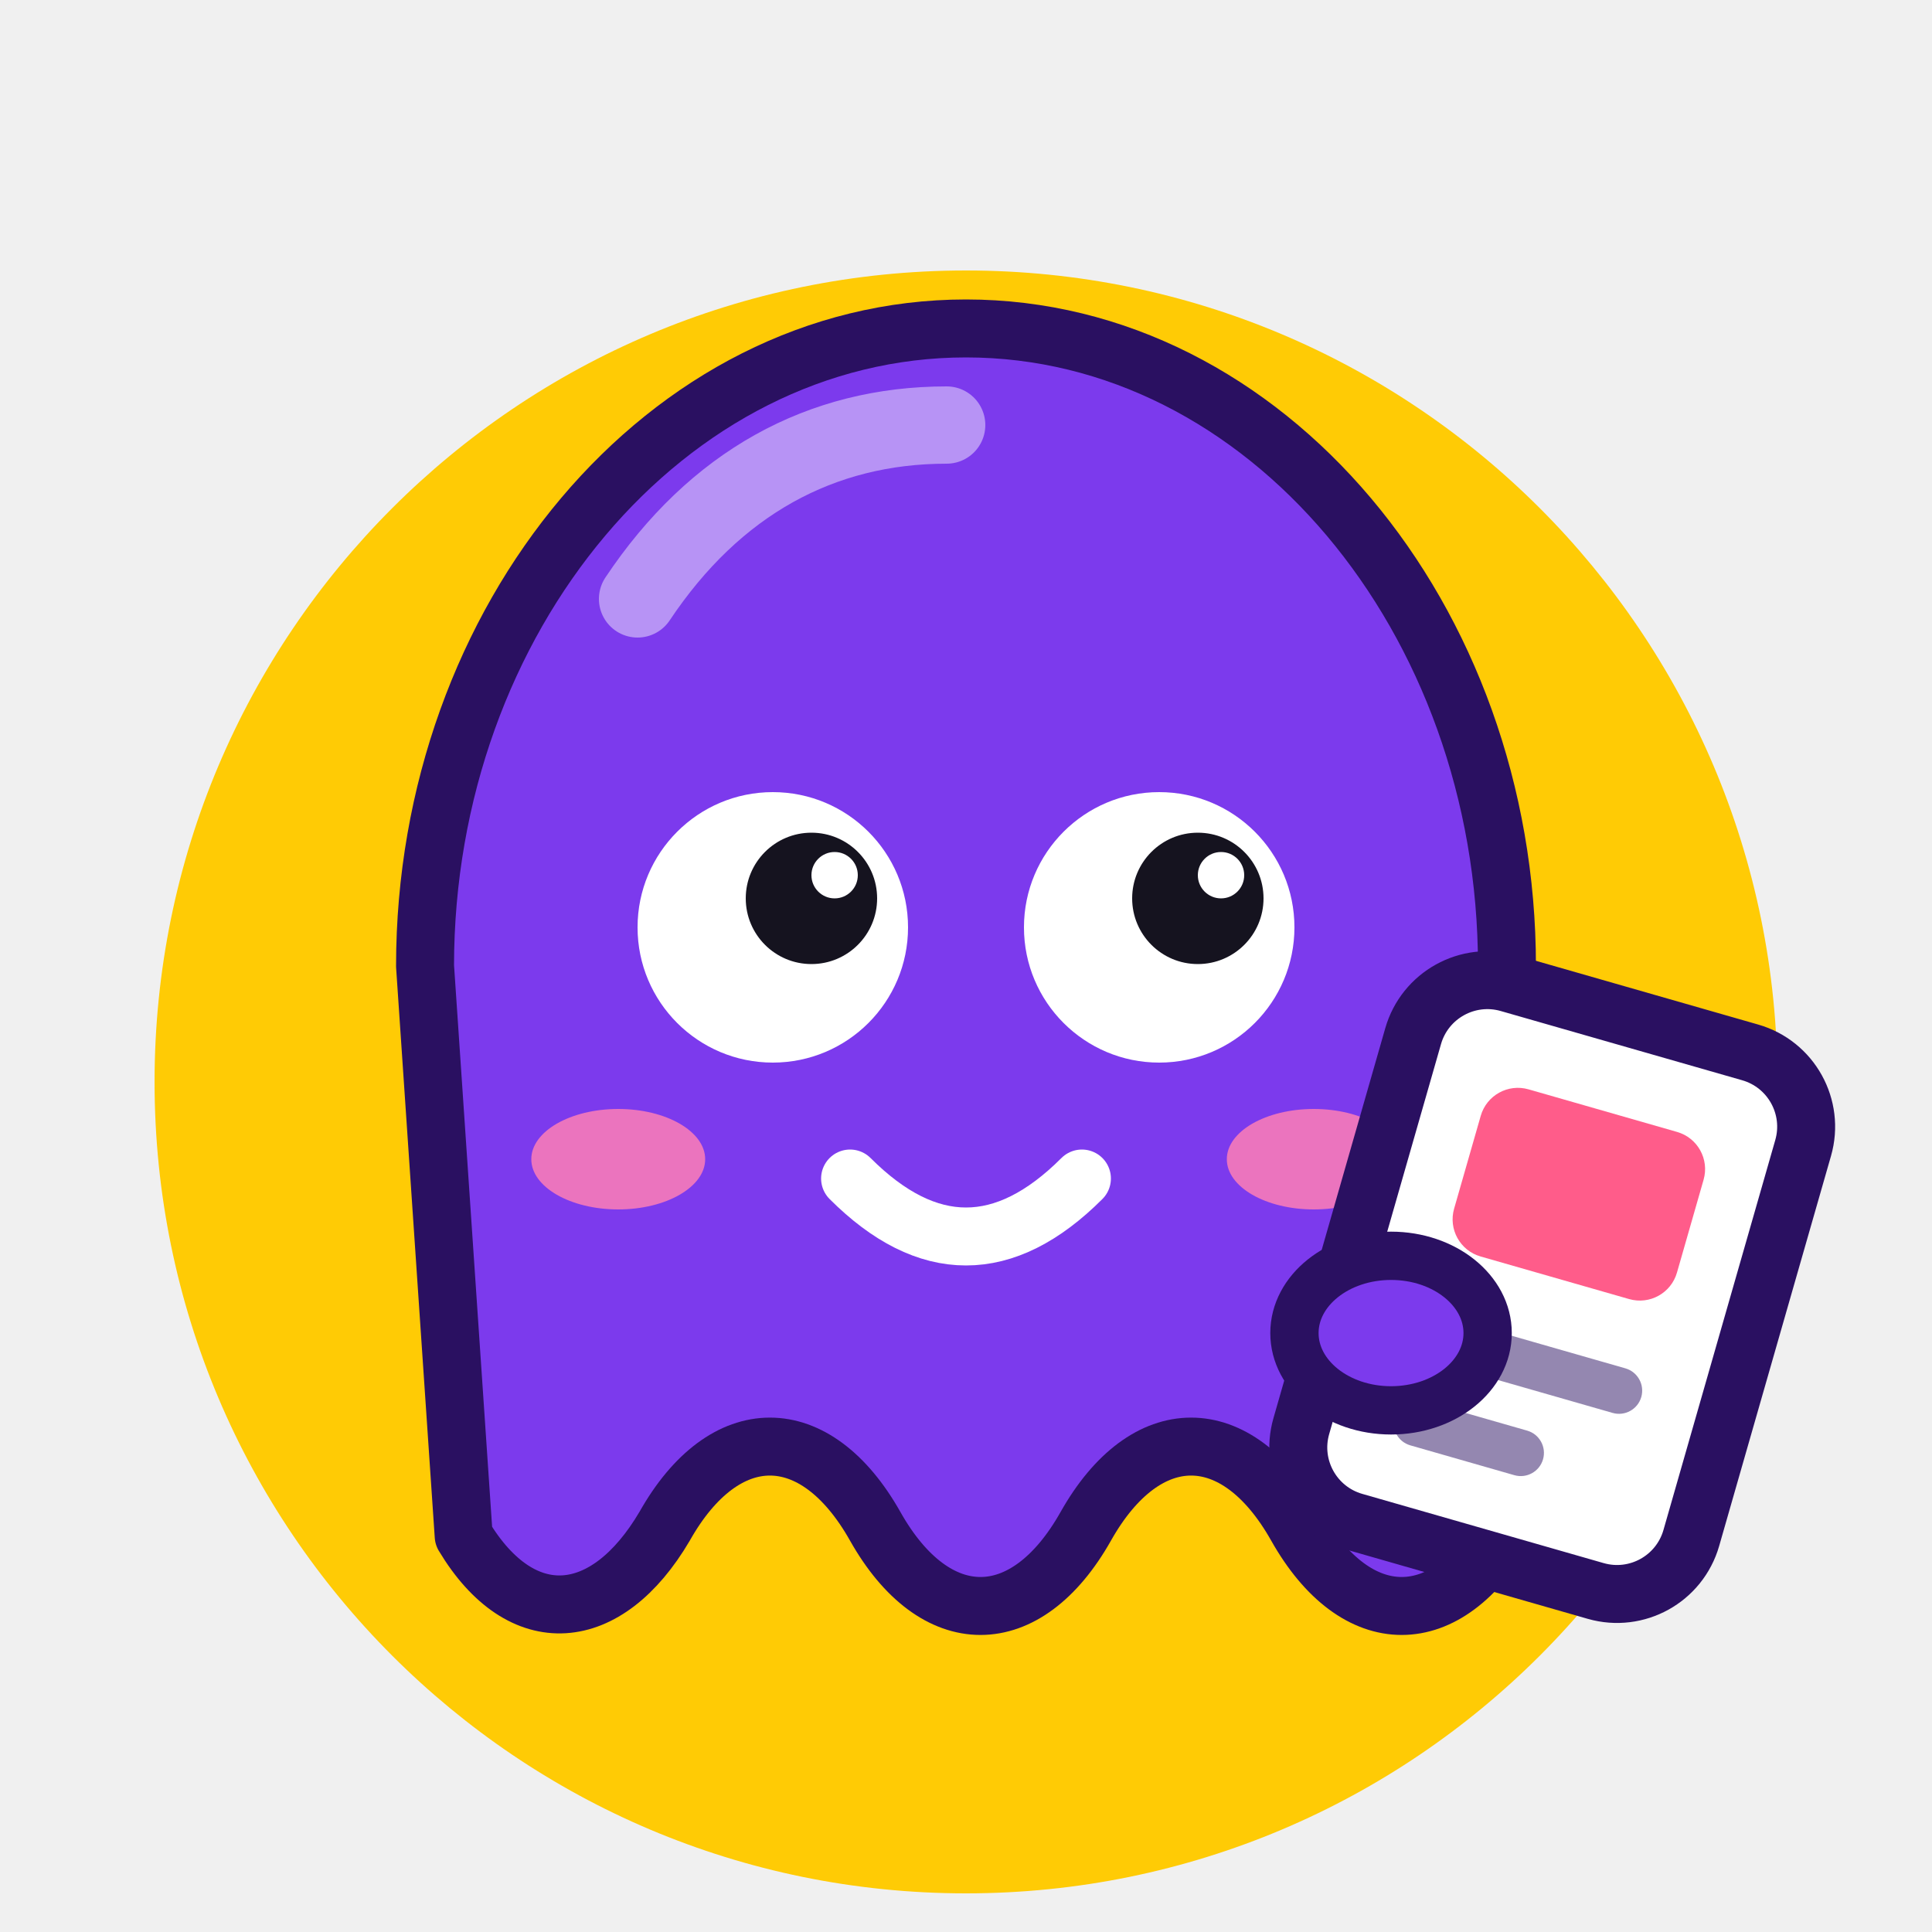
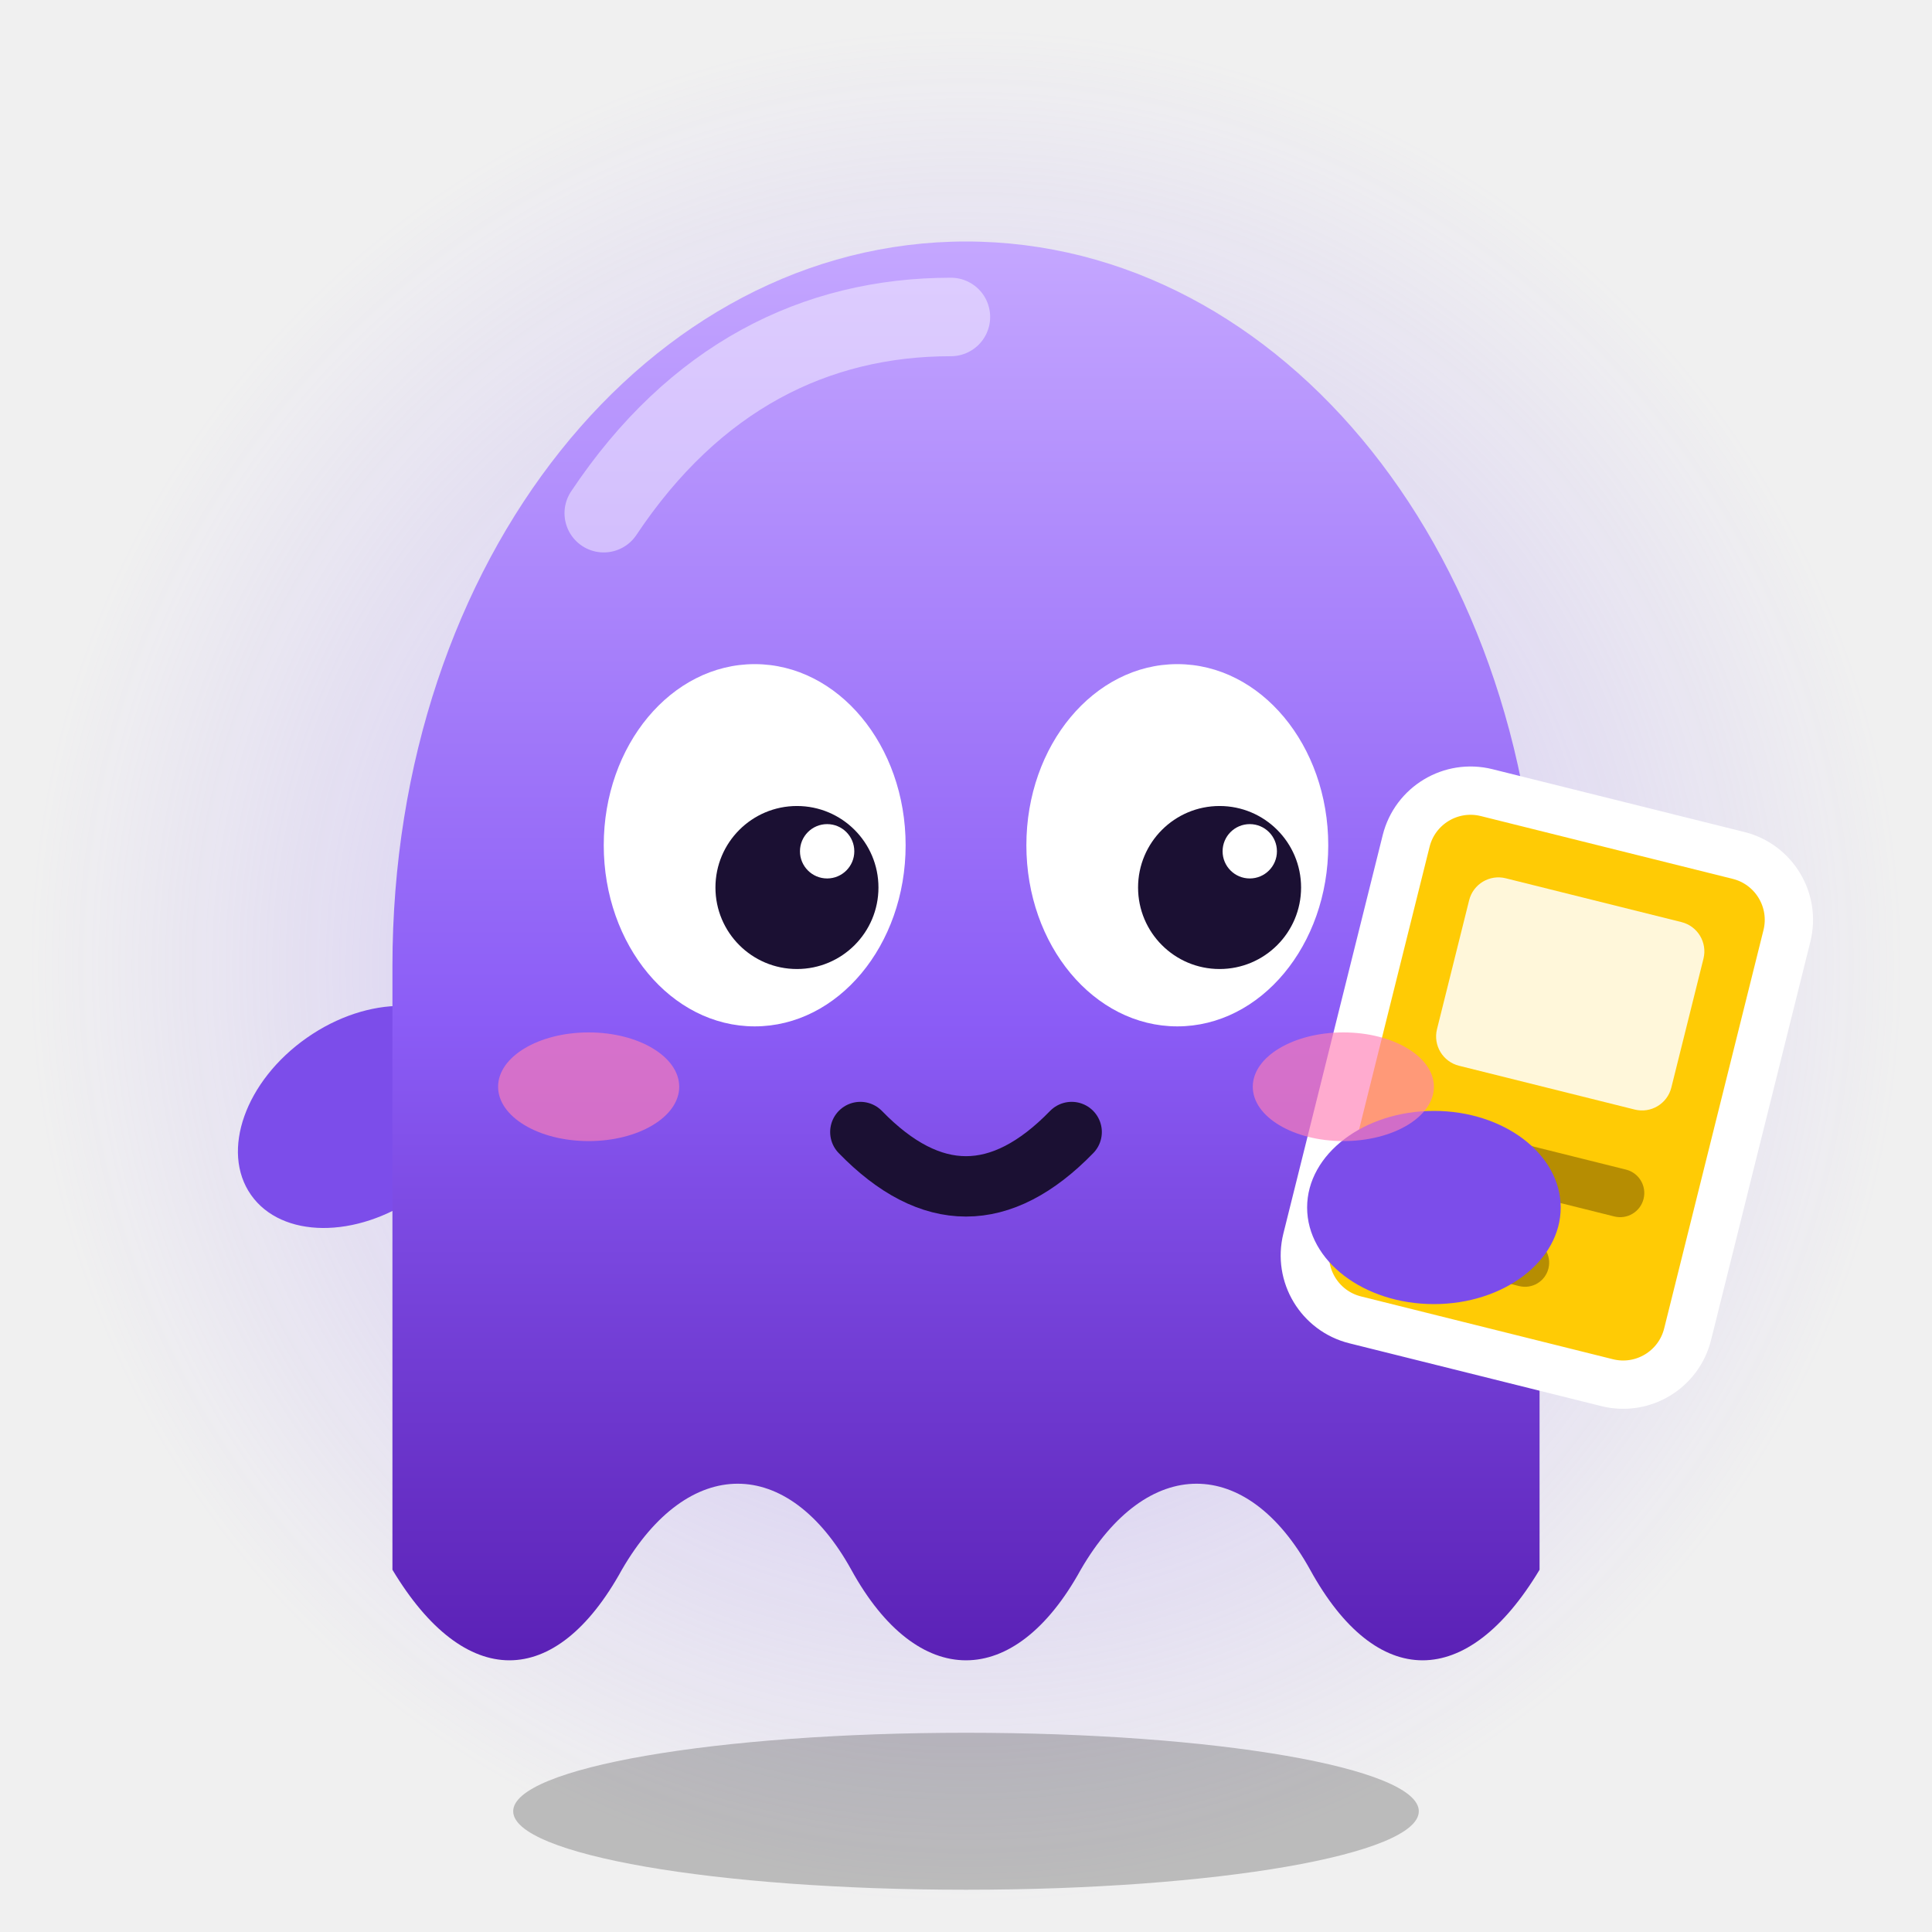
- <svg xmlns="http://www.w3.org/2000/svg" viewBox="0 0 100 100">
-   <circle cx="50" cy="56" r="42" fill="#ffcb05" />
-   <path d="M22 50c0-18 12.5-33 28-33s28 15 28 33v29c-3.1 5.5-7.8 5.5-10.9 0-3.1-5.5-7.8-5.5-10.9 0-3.1 5.5-7.8 5.5-10.9 0-3.1-5.5-7.8-5.5-10.9 0-3 5.1-7.4 5.5-10.4.5z" fill="#7c3aed" stroke="#2a1061" stroke-width="3" stroke-linejoin="round" />
-   <path d="M33 31c4-6 9.5-9 16-9" stroke="#fff" stroke-opacity=".45" stroke-width="4" stroke-linecap="round" fill="none" />
-   <circle cx="40" cy="48" r="7" fill="#fff" />
-   <circle cx="60" cy="48" r="7" fill="#fff" />
-   <circle cx="42" cy="46.5" r="3.4" fill="#15131f" />
-   <circle cx="62" cy="46.5" r="3.4" fill="#15131f" />
-   <circle cx="43.2" cy="45.3" r="1.2" fill="#fff" />
-   <circle cx="63.2" cy="45.3" r="1.2" fill="#fff" />
-   <ellipse cx="32" cy="60" rx="4.5" ry="2.6" fill="#ff7eb6" opacity=".85" />
-   <ellipse cx="68" cy="60" rx="4.5" ry="2.6" fill="#ff7eb6" opacity=".85" />
-   <path d="M44 61q6 6 12 0" stroke="#fff" stroke-width="3" fill="none" stroke-linecap="round" />
-   <g transform="rotate(16 80 66)">
-     <rect x="70" y="52" width="21" height="29" rx="4" fill="#fff" stroke="#2a1061" stroke-width="3" />
-     <rect x="74.5" y="57" width="12" height="9" rx="2" fill="#ff5c8a" />
-     <rect x="74.5" y="69.5" width="12" height="2.4" rx="1.2" fill="#2a1061" opacity=".5" />
-     <rect x="74.5" y="74" width="8" height="2.4" rx="1.2" fill="#2a1061" opacity=".5" />
+ <svg xmlns="http://www.w3.org/2000/svg" viewBox="0 0 64 64">
+   <defs>
+     <linearGradient id="b" x1="0" y1="0" x2="0" y2="1">
+       <stop offset="0" stop-color="#c4a6ff" />
+       <stop offset="0.55" stop-color="#8b5cf6" />
+       <stop offset="1" stop-color="#5b21b6" />
+     </linearGradient>
+     <radialGradient id="g" cx="0.5" cy="0.5" r="0.5">
+       <stop offset="0" stop-color="#a78bfa" stop-opacity="0.55" />
+       <stop offset="1" stop-color="#a78bfa" stop-opacity="0" />
+     </radialGradient>
+   </defs>
+   <circle cx="32" cy="32" r="31" fill="url(#g)" />
+   <ellipse cx="32" cy="60" rx="15" ry="2.6" fill="#000" opacity="0.22" />
+   <ellipse cx="12" cy="37" rx="4.5" ry="3.2" fill="#7c4dea" transform="rotate(-35 12 37)" />
+   <path d="M13 32C13 18.5 21.5 8 32 8s19 10.5 19 24v20c-2.4 4-5.4 4-7.6 0-2.1-3.8-5.4-3.8-7.6 0-2.2 4-5.4 4-7.6 0-2.1-3.8-5.4-3.8-7.6 0-2.2 4-5.2 4-7.6 0z" fill="url(#b)" />
+   <path d="M20 17c3-4.5 7-6.5 11.5-6.5" stroke="#fff" stroke-opacity="0.45" stroke-width="2.6" stroke-linecap="round" fill="none" />
+   <g transform="rotate(14 51 37)">
+     <rect x="44.5" y="27" width="13" height="18" rx="2.2" fill="#ffcb05" stroke="#fff" stroke-width="1.6" />
+     <rect x="47" y="29.6" width="8" height="6.4" rx="1" fill="#fff" opacity="0.85" />
+     <rect x="47" y="38" width="8" height="1.6" rx="0.8" fill="#7a5a00" opacity="0.55" />
+     <rect x="47" y="41" width="5.5" height="1.6" rx="0.8" fill="#7a5a00" opacity="0.55" />
  </g>
-   <ellipse cx="72" cy="69" rx="5" ry="4" fill="#7c3aed" stroke="#2a1061" stroke-width="2.5" />
+   <ellipse cx="47.5" cy="40" rx="4.2" ry="3.2" fill="#7c4dea" />
+   <ellipse cx="25" cy="28" rx="5" ry="6" fill="#fff" />
+   <ellipse cx="39" cy="28" rx="5" ry="6" fill="#fff" />
+   <circle cx="26.4" cy="29.4" r="2.7" fill="#1b1033" />
+   <circle cx="40.4" cy="29.4" r="2.7" fill="#1b1033" />
+   <circle cx="27.4" cy="28.2" r="0.9" fill="#fff" />
+   <circle cx="41.4" cy="28.2" r="0.9" fill="#fff" />
+   <ellipse cx="19.5" cy="36" rx="3" ry="1.8" fill="#ff7eb6" opacity="0.65" />
+   <ellipse cx="44.5" cy="36" rx="3" ry="1.8" fill="#ff7eb6" opacity="0.65" />
+   <path d="M28.5 37.5q3.5 3.6 7 0" stroke="#1b1033" stroke-width="2" stroke-linecap="round" fill="none" />
</svg>
